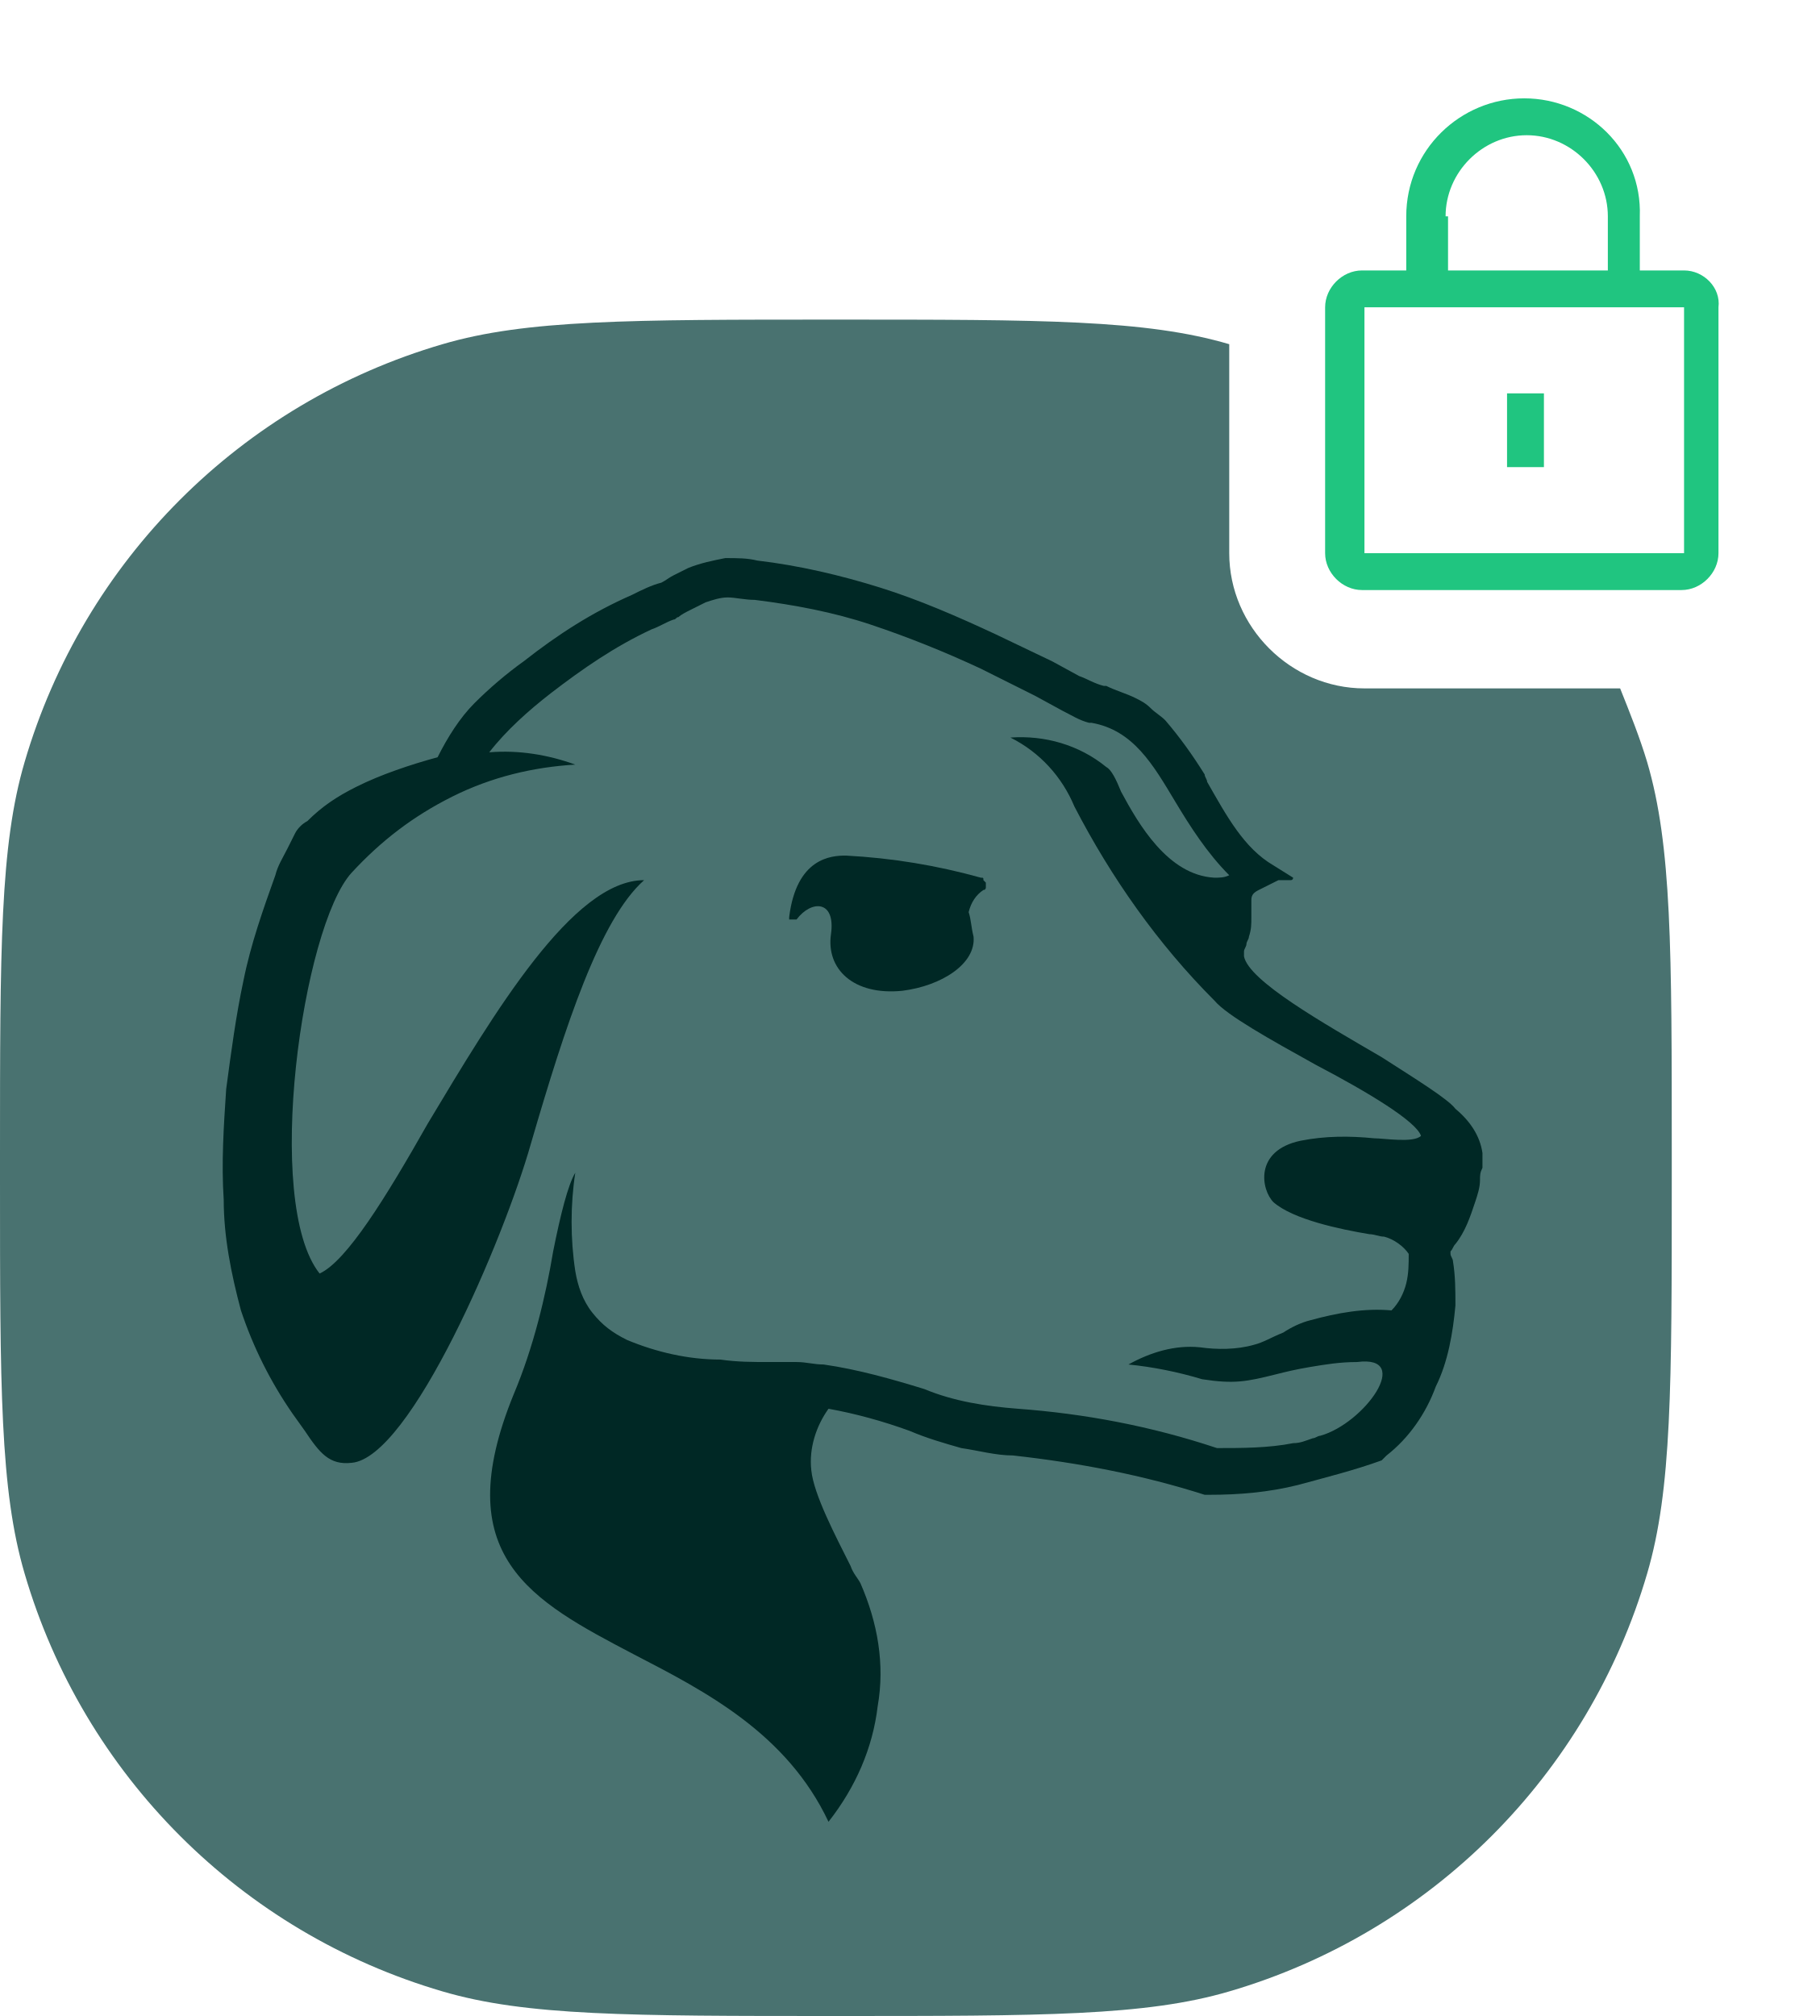
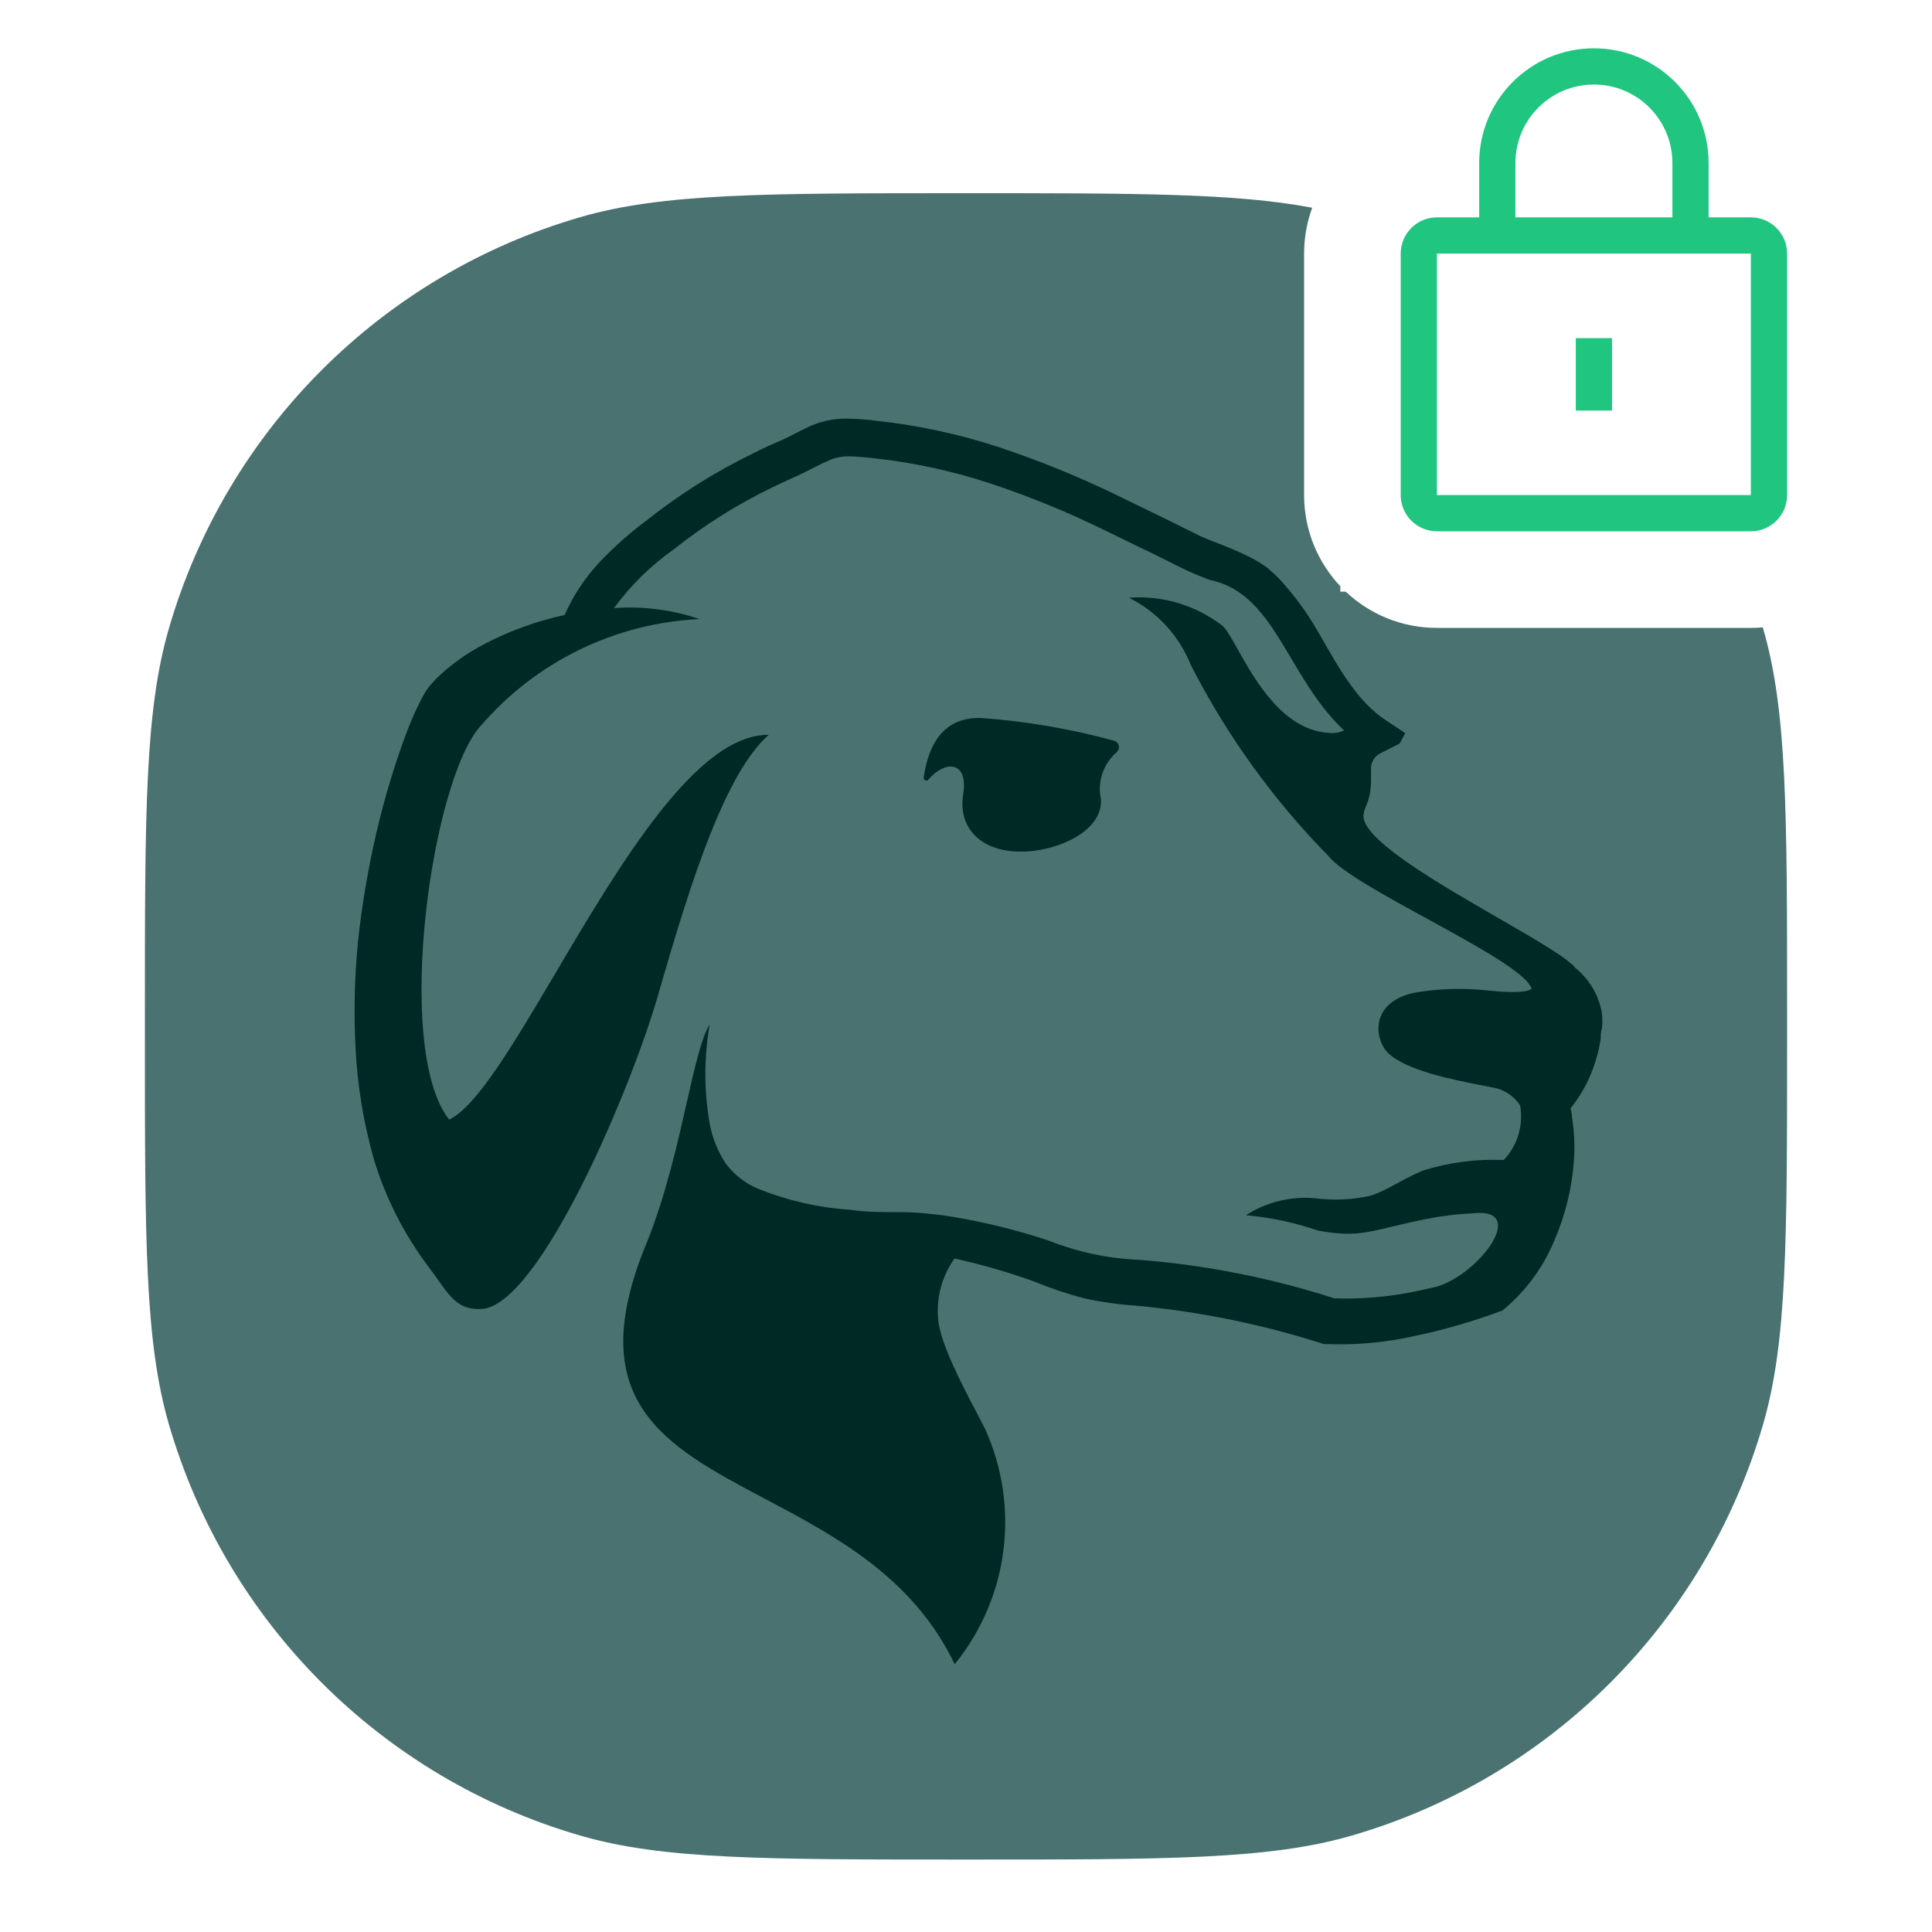
- <svg xmlns="http://www.w3.org/2000/svg" xml:space="preserve" id="Layer_1" x="0" y="0" version="1.1" viewBox="0 0 74 82">
-   <style>
-     .st1{fill:#002825}.st2{fill:#20c580}
-   </style>
-   <path fill="#497270" d="M50 22.5V14c-3.4-1-7.6-1-16-1s-12.6 0-16 1C9.8 16.4 3.4 22.8 1 31c-1 3.4-1 7.6-1 16v1c0 8.4 0 12.6 1 16 2.4 8.2 8.8 14.6 17 17 3.4 1 7.6 1 16 1s12.6 0 16-1c8.2-2.4 14.6-8.8 17-17 1-3.4 1-7.6 1-16v-1c0-8.4 0-12.6-1-16-.3-1-.7-2-1.1-3H55.5c-3 0-5.5-2.5-5.5-5.5z" />
-   <path d="M59.2 45.1c.6.5 1 1.1 1.1 1.8v.6c-.1.2-.1.3-.1.5 0 .3-.1.6-.2.9-.2.6-.4 1.2-.8 1.7-.1.1-.1.2-.2.3v.1c0 .1.1.2.1.3.1.6.1 1.2.1 1.8-.1 1.1-.3 2.3-.8 3.3-.4 1.1-1.1 2.1-2 2.8l-.1.1-.1.1c-1.1.4-2.3.7-3.4 1-1.2.3-2.4.4-3.6.4H49c-2.5-.8-5.1-1.3-7.8-1.6-.7 0-1.4-.2-2.1-.3-.7-.2-1.4-.4-2.1-.7-1.1-.4-2.2-.7-3.3-.9-.5.7-.8 1.6-.7 2.5.1 1 1 2.7 1.6 3.9.1.3.3.5.4.7.7 1.6 1 3.3.7 5-.2 1.7-.9 3.3-2 4.7-1.7-3.6-5-5.3-7.9-6.8-4.2-2.2-7.6-4-4.9-10.6.8-1.9 1.3-4 1.6-5.8.3-1.5.6-2.7.9-3.2-.2 1.3-.2 2.7 0 4 .1.6.3 1.2.7 1.7.4.5.8.8 1.4 1.1 1.2.5 2.5.8 3.8.8.7.1 1.3.1 2 .1h1.1c.4 0 .7.1 1.1.1 1.4.2 2.8.6 4.1 1 1.2.5 2.5.7 3.8.8 2.7.2 5.4.7 8.1 1.6 1 0 2.1 0 3.1-.2.3 0 .5-.1.8-.2.1 0 .2-.1.3-.1 1.8-.5 3.8-3.3 1.5-3-.7 0-1.3.1-1.9.2-.6.1-1 .2-1.4.3-1.2.3-1.7.4-3 .2-1-.3-2-.5-3-.6.9-.5 1.9-.8 2.9-.7.7.1 1.5.1 2.2-.1.4-.1.7-.3 1.2-.5.3-.2.7-.4 1.1-.5 1.1-.3 2.2-.5 3.3-.4.3-.3.5-.7.6-1.1.1-.4.1-.8.1-1.2-.2-.3-.6-.6-1-.7-.2 0-.4-.1-.6-.1-1.2-.2-3.1-.6-3.9-1.3-.5-.5-.8-2.1 1.1-2.5 1-.2 2-.2 3-.1.4 0 1.6.2 1.9-.1-.2-.6-2.2-1.8-4.3-2.9-1.8-1-3.6-2-4.1-2.6-2.3-2.3-4.2-5-5.7-7.9-.5-1.2-1.4-2.2-2.6-2.8 1.4-.1 2.8.3 3.9 1.2.2.1.4.5.6 1 .7 1.3 1.9 3.4 3.8 3.5.2 0 .4 0 .6-.1-.9-.9-1.6-2-2.2-3-.9-1.5-1.7-2.9-3.4-3.2h-.1c-.4-.1-.7-.3-1.1-.5l-1.1-.6-2.2-1.1c-1.5-.7-3-1.3-4.5-1.8s-3.1-.8-4.7-1c-.4 0-.8-.1-1.1-.1-.3 0-.6.1-.9.2l-.6.3c-.2.1-.4.2-.5.3-.1 0-.1.1-.2.1-.3.1-.6.3-.9.4-1.5.7-2.8 1.6-4.1 2.6-.9.7-1.8 1.5-2.5 2.4 1.2-.1 2.4.1 3.5.5-1.7.1-3.4.5-5 1.3s-2.9 1.8-4.1 3.1c-2 2.2-3.6 13.4-1.3 16.3 1.1-.5 2.7-3.1 4.4-6.1 2.7-4.5 5.9-9.9 8.8-9.9-1.8 1.6-3.2 5.9-4.6 10.7-1.1 3.9-4.9 12.8-7.3 13-.9.1-1.3-.4-1.9-1.3l-.5-.7c-.9-1.3-1.6-2.7-2.1-4.2-.4-1.5-.7-3-.7-4.5-.1-1.5 0-3 .1-4.5.2-1.5.4-3 .7-4.4.3-1.5.8-2.9 1.3-4.3.1-.4.3-.7.5-1.1l.3-.6c.1-.2.3-.4.5-.5.6-.6 1.2-1 2-1.4 1-.5 2.2-.9 3.3-1.2.4-.8.9-1.6 1.5-2.2.6-.6 1.3-1.2 2-1.7 1.4-1.1 2.8-2 4.4-2.7.4-.2.8-.4 1.2-.5.2-.1.3-.2.5-.3l.6-.3c.5-.2 1-.3 1.5-.4.5 0 .9 0 1.3.1 1.7.2 3.4.6 5 1.1 1.6.5 3.2 1.2 4.7 1.9l2.3 1.1 1.1.6c.3.1.6.3 1 .4h.1c.4.2.8.3 1.2.5.2.1.4.2.6.4.2.2.4.3.6.5.6.7 1.1 1.4 1.6 2.2 0 .1.1.2.1.3.8 1.4 1.5 2.7 2.7 3.4l.8.5s0 .1-.1.1H52l-.8.4c-.2.1-.3.2-.3.4v.7c0 .3 0 .5-.1.8 0 .1-.1.2-.1.3 0 .1-.1.2-.1.3v.2c.2 1 3.2 2.7 5.6 4.1 1.4.9 2.7 1.7 3 2.1z" class="st1" />
-   <path d="M39.6 38.1c.1 1.1-1.3 2-2.9 2.2-2 .2-3.1-.9-2.9-2.3.2-1.4-.8-1.4-1.4-.6H32.1v-.1c.3-2.4 1.7-2.5 2.3-2.5 1.9.1 3.7.4 5.5.9.1 0 .1 0 .1.1l.1.1v.2s0 .1-.1.1c-.3.2-.5.5-.6.9.1.3.1.6.2 1z" class="st1" />
-   <path d="M68.5 11h-1.8V8.8C66.8 6.1 64.6 4 62 4s-4.8 2.1-4.8 4.8V11h-1.8c-.8 0-1.5.7-1.5 1.5v10c0 .8.7 1.5 1.5 1.5h13c.8 0 1.5-.7 1.5-1.5v-10c.1-.8-.6-1.5-1.4-1.5zm-9.7-2.2c0-1.8 1.5-3.3 3.3-3.3s3.3 1.5 3.3 3.3V11h-6.5V8.8zm9.7 13.7h-13v-10h13v10z" class="st2" />
-   <path d="M61.3 16h1.5v3h-1.5z" class="st2" />
+ <svg xmlns="http://www.w3.org/2000/svg" width="80" height="80" viewBox="0 0 80 80" fill="none">
+   <path fill-rule="evenodd" clip-rule="evenodd" d="M54.336 8.602C51.176 8 47.088 8 40 8C31.628 8 27.442 8 24.025 8.993C15.806 11.38 9.38 17.806 6.993 26.025C6 29.442 6 33.628 6 42V43C6 51.372 6 55.558 6.993 58.975C9.38 67.194 15.806 73.62 24.025 76.007C27.442 77 31.628 77 40 77C48.372 77 52.558 77 55.975 76.007C64.194 73.62 70.62 67.194 73.007 58.975C74 55.558 74 51.372 74 43V42C74 33.628 74 29.442 73.007 26.025C73.003 26.009 72.998 25.994 72.994 25.978C72.831 25.993 72.666 26 72.5 26H59.5C58.038 26 56.71 25.43 55.725 24.5H55.5V24.275C54.57 23.29 54 21.962 54 20.5V10.5C54 9.833 54.119 9.194 54.336 8.602Z" fill="#497270" />
+   <path fill-rule="evenodd" clip-rule="evenodd" d="M65.238 40.084C65.811 40.549 66.198 41.205 66.329 41.932C66.354 42.144 66.357 42.357 66.337 42.569C66.281 42.737 66.281 42.872 66.281 43.023C66.235 43.317 66.168 43.607 66.082 43.892C65.906 44.485 65.638 45.047 65.285 45.556C65.219 45.652 65.135 45.762 65.078 45.837C65.059 45.862 65.042 45.883 65.031 45.899C65.032 45.911 65.037 45.927 65.043 45.949C65.062 46.016 65.094 46.129 65.094 46.273C65.188 46.855 65.215 47.446 65.174 48.034C65.095 49.17 64.826 50.285 64.377 51.332C63.93 52.426 63.228 53.399 62.33 54.168L62.227 54.255L62.083 54.311C60.972 54.723 59.833 55.053 58.674 55.299C57.481 55.577 56.257 55.698 55.033 55.657H54.938H54.826C52.295 54.843 49.683 54.308 47.036 54.064C46.315 54.015 45.599 53.913 44.893 53.761C44.177 53.572 43.474 53.335 42.79 53.052C41.722 52.67 40.631 52.356 39.524 52.112C39.003 52.84 38.763 53.731 38.847 54.622C38.926 55.602 39.809 57.289 40.442 58.497C40.575 58.752 40.697 58.985 40.798 59.186C41.51 60.765 41.769 62.511 41.545 64.229C41.322 65.947 40.624 67.568 39.532 68.912C37.808 65.307 34.575 63.596 31.68 62.064C27.513 59.859 24.046 58.024 26.787 51.443C27.561 49.519 28.041 47.403 28.434 45.671C28.767 44.198 29.039 43.001 29.375 42.434V42.482C29.151 43.8 29.151 45.146 29.375 46.465C29.48 47.082 29.714 47.671 30.061 48.193C30.421 48.669 30.907 49.035 31.462 49.253C32.664 49.728 33.933 50.013 35.222 50.097C35.883 50.193 36.545 50.193 37.214 50.193H37.214C37.568 50.19 37.921 50.206 38.273 50.24C38.624 50.272 38.982 50.312 39.333 50.368C40.722 50.592 42.091 50.928 43.427 51.372C44.626 51.847 45.898 52.117 47.187 52.168C49.927 52.383 52.633 52.917 55.248 53.761C56.295 53.797 57.342 53.717 58.371 53.522C58.629 53.473 58.884 53.416 59.137 53.359C59.251 53.334 59.365 53.308 59.478 53.283C61.271 52.758 63.318 49.978 60.976 50.24C60.326 50.271 59.678 50.351 59.04 50.479C58.462 50.597 58.008 50.706 57.625 50.797C56.457 51.076 55.947 51.197 54.579 50.957C53.614 50.623 52.61 50.409 51.592 50.32C52.445 49.771 53.458 49.524 54.468 49.619C55.214 49.713 55.971 49.681 56.706 49.523C57.078 49.417 57.456 49.213 57.865 48.992C58.194 48.816 58.541 48.628 58.921 48.472C60.002 48.131 61.134 47.983 62.266 48.034C62.549 47.736 62.758 47.377 62.875 46.984C62.993 46.591 63.016 46.175 62.944 45.772C62.715 45.423 62.366 45.171 61.964 45.063C61.805 45.028 61.603 44.988 61.373 44.944C60.191 44.714 58.252 44.338 57.479 43.605C56.945 43.095 56.658 41.542 58.538 41.111C59.532 40.937 60.546 40.902 61.549 41.008C61.98 41.056 63.151 41.167 63.421 40.944C63.239 40.312 61.175 39.182 59.12 38.057C57.318 37.071 55.523 36.088 55.01 35.448C52.722 33.117 50.802 30.453 49.314 27.546C48.831 26.33 47.919 25.335 46.749 24.75C48.139 24.648 49.517 25.062 50.62 25.913C50.78 26.045 50.983 26.407 51.242 26.871C51.97 28.17 53.146 30.267 55.065 30.35C55.267 30.369 55.471 30.333 55.655 30.246C54.705 29.35 54.063 28.269 53.462 27.257C52.552 25.722 51.734 24.345 50.079 24.009C50.054 23.999 50.029 23.989 50.004 23.98C49.626 23.832 49.272 23.693 48.876 23.491L47.753 22.933L45.522 21.85C44.05 21.139 42.534 20.524 40.982 20.01C39.447 19.506 37.864 19.162 36.258 18.982C35.907 18.943 35.437 18.895 35.111 18.895C34.803 18.896 34.5 18.97 34.227 19.11C34.036 19.189 33.819 19.301 33.601 19.413C33.426 19.503 33.251 19.593 33.087 19.668C33.017 19.7 32.946 19.732 32.875 19.764C32.577 19.9 32.278 20.036 31.988 20.177C30.533 20.881 29.16 21.744 27.894 22.75C26.944 23.421 26.11 24.241 25.424 25.18C26.622 25.093 27.825 25.247 28.961 25.634C27.234 25.716 25.542 26.15 23.988 26.907C22.433 27.664 21.049 28.73 19.92 30.039C17.873 32.23 16.28 43.406 18.598 46.361C19.729 45.831 21.259 43.243 22.998 40.301C25.678 35.767 28.853 30.395 31.829 30.429C30.037 32.031 28.651 36.332 27.265 41.151C26.149 45.063 22.365 53.984 19.976 54.199C19.044 54.255 18.701 53.809 18.072 52.901L17.546 52.184C16.627 50.907 15.927 49.485 15.475 47.978C15.058 46.502 14.806 44.985 14.726 43.453C14.645 41.947 14.68 40.438 14.83 38.937C14.991 37.45 15.241 35.973 15.579 34.516C15.914 33.057 16.348 31.623 16.877 30.222C17.02 29.864 17.164 29.513 17.347 29.155C17.44 28.954 17.546 28.76 17.666 28.573C17.803 28.386 17.954 28.21 18.12 28.048C18.701 27.495 19.358 27.028 20.071 26.662C21.115 26.117 22.227 25.715 23.377 25.467C23.741 24.651 24.239 23.902 24.851 23.252C25.456 22.618 26.114 22.037 26.818 21.516C28.169 20.445 29.633 19.526 31.184 18.775C31.55 18.584 32.028 18.369 32.347 18.234C32.515 18.162 32.692 18.071 32.888 17.97C33.062 17.88 33.251 17.782 33.462 17.684C33.938 17.458 34.457 17.338 34.983 17.334C35.434 17.335 35.883 17.367 36.33 17.429C38.044 17.616 39.734 17.982 41.372 18.52C42.985 19.058 44.563 19.697 46.096 20.432L48.358 21.532L49.481 22.089C49.756 22.237 50.106 22.372 50.487 22.518C50.515 22.529 50.544 22.54 50.572 22.551C50.987 22.71 51.369 22.878 51.783 23.085C52.007 23.2 52.223 23.33 52.429 23.475C52.624 23.634 52.811 23.804 52.986 23.985C53.596 24.649 54.13 25.378 54.579 26.16C54.629 26.246 54.678 26.332 54.727 26.418C55.513 27.795 56.244 29.074 57.383 29.824L58.18 30.35C58.166 30.394 58.148 30.437 58.124 30.477L57.957 30.788L57.16 31.194C57.002 31.27 56.88 31.404 56.818 31.569C56.788 31.642 56.772 31.72 56.77 31.799V32.309C56.774 32.578 56.739 32.847 56.666 33.106C56.634 33.21 56.596 33.302 56.562 33.384C56.514 33.501 56.475 33.596 56.475 33.672C56.452 33.752 56.452 33.838 56.475 33.918C56.7 34.928 59.637 36.626 62.064 38.027C63.599 38.914 64.929 39.683 65.238 40.084ZM45.586 33.082C45.673 34.189 44.327 35.057 42.734 35.241C40.687 35.44 39.651 34.317 39.882 32.899C40.113 31.481 39.117 31.481 38.448 32.277C38.434 32.297 38.413 32.31 38.389 32.317C38.366 32.323 38.341 32.322 38.319 32.313C38.296 32.304 38.277 32.288 38.265 32.267C38.252 32.246 38.247 32.222 38.249 32.198C38.584 29.832 39.97 29.728 40.591 29.728C42.46 29.861 44.312 30.176 46.119 30.668C46.17 30.68 46.216 30.706 46.252 30.743C46.288 30.78 46.314 30.826 46.325 30.877C46.337 30.927 46.334 30.98 46.318 31.029C46.301 31.078 46.271 31.121 46.231 31.154C45.962 31.389 45.76 31.692 45.646 32.03C45.533 32.369 45.512 32.732 45.586 33.082Z" fill="#002825" />
+   <path fill-rule="evenodd" clip-rule="evenodd" d="M62.75 6.75C62.75 4.955 64.205 3.5 66 3.5C67.795 3.5 69.25 4.955 69.25 6.75V9H62.75V6.75ZM61.25 9V6.75C61.25 4.127 63.377 2 66 2C68.623 2 70.75 4.127 70.75 6.75V9H72.5C73.328 9 74 9.672 74 10.5V20.5C74 21.328 73.328 22 72.5 22H59.5C58.672 22 58 21.328 58 20.5V10.5C58 9.672 58.672 9 59.5 9H61.25ZM72.5 20.5V10.5H59.5V20.5H72.5ZM65.25 17V14H66.75V17H65.25Z" fill="#20C580" />
</svg>
